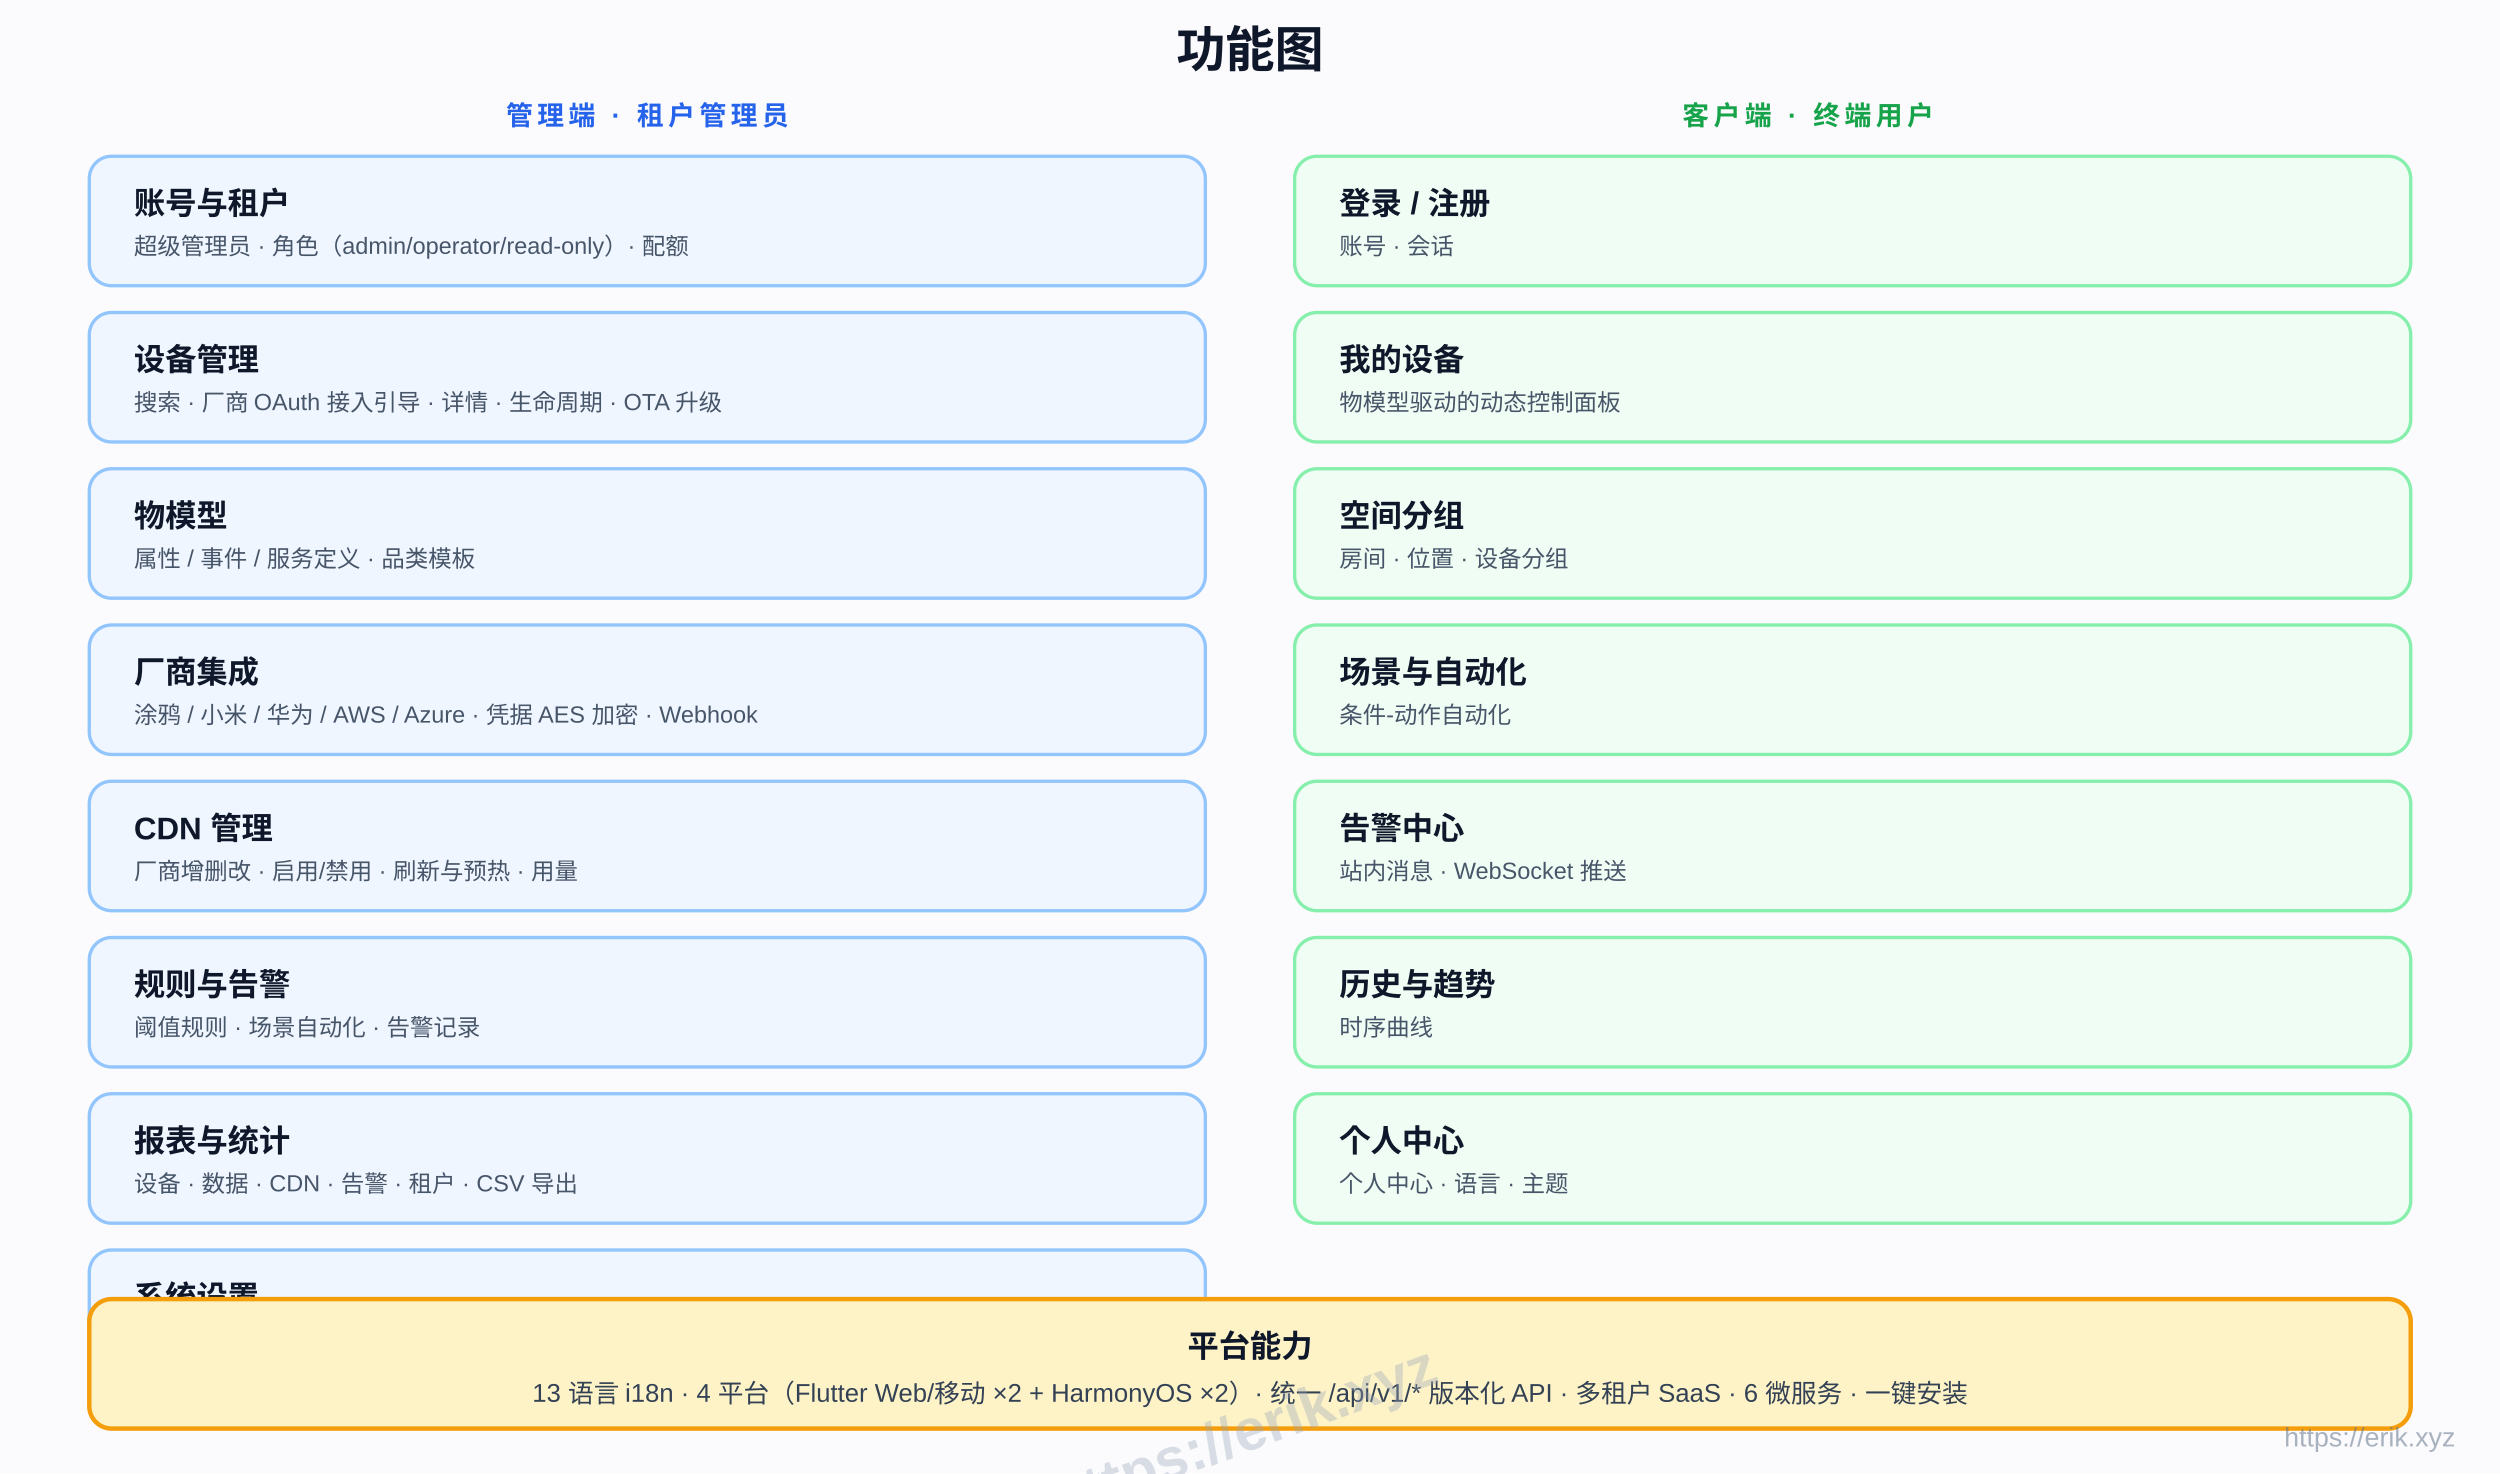
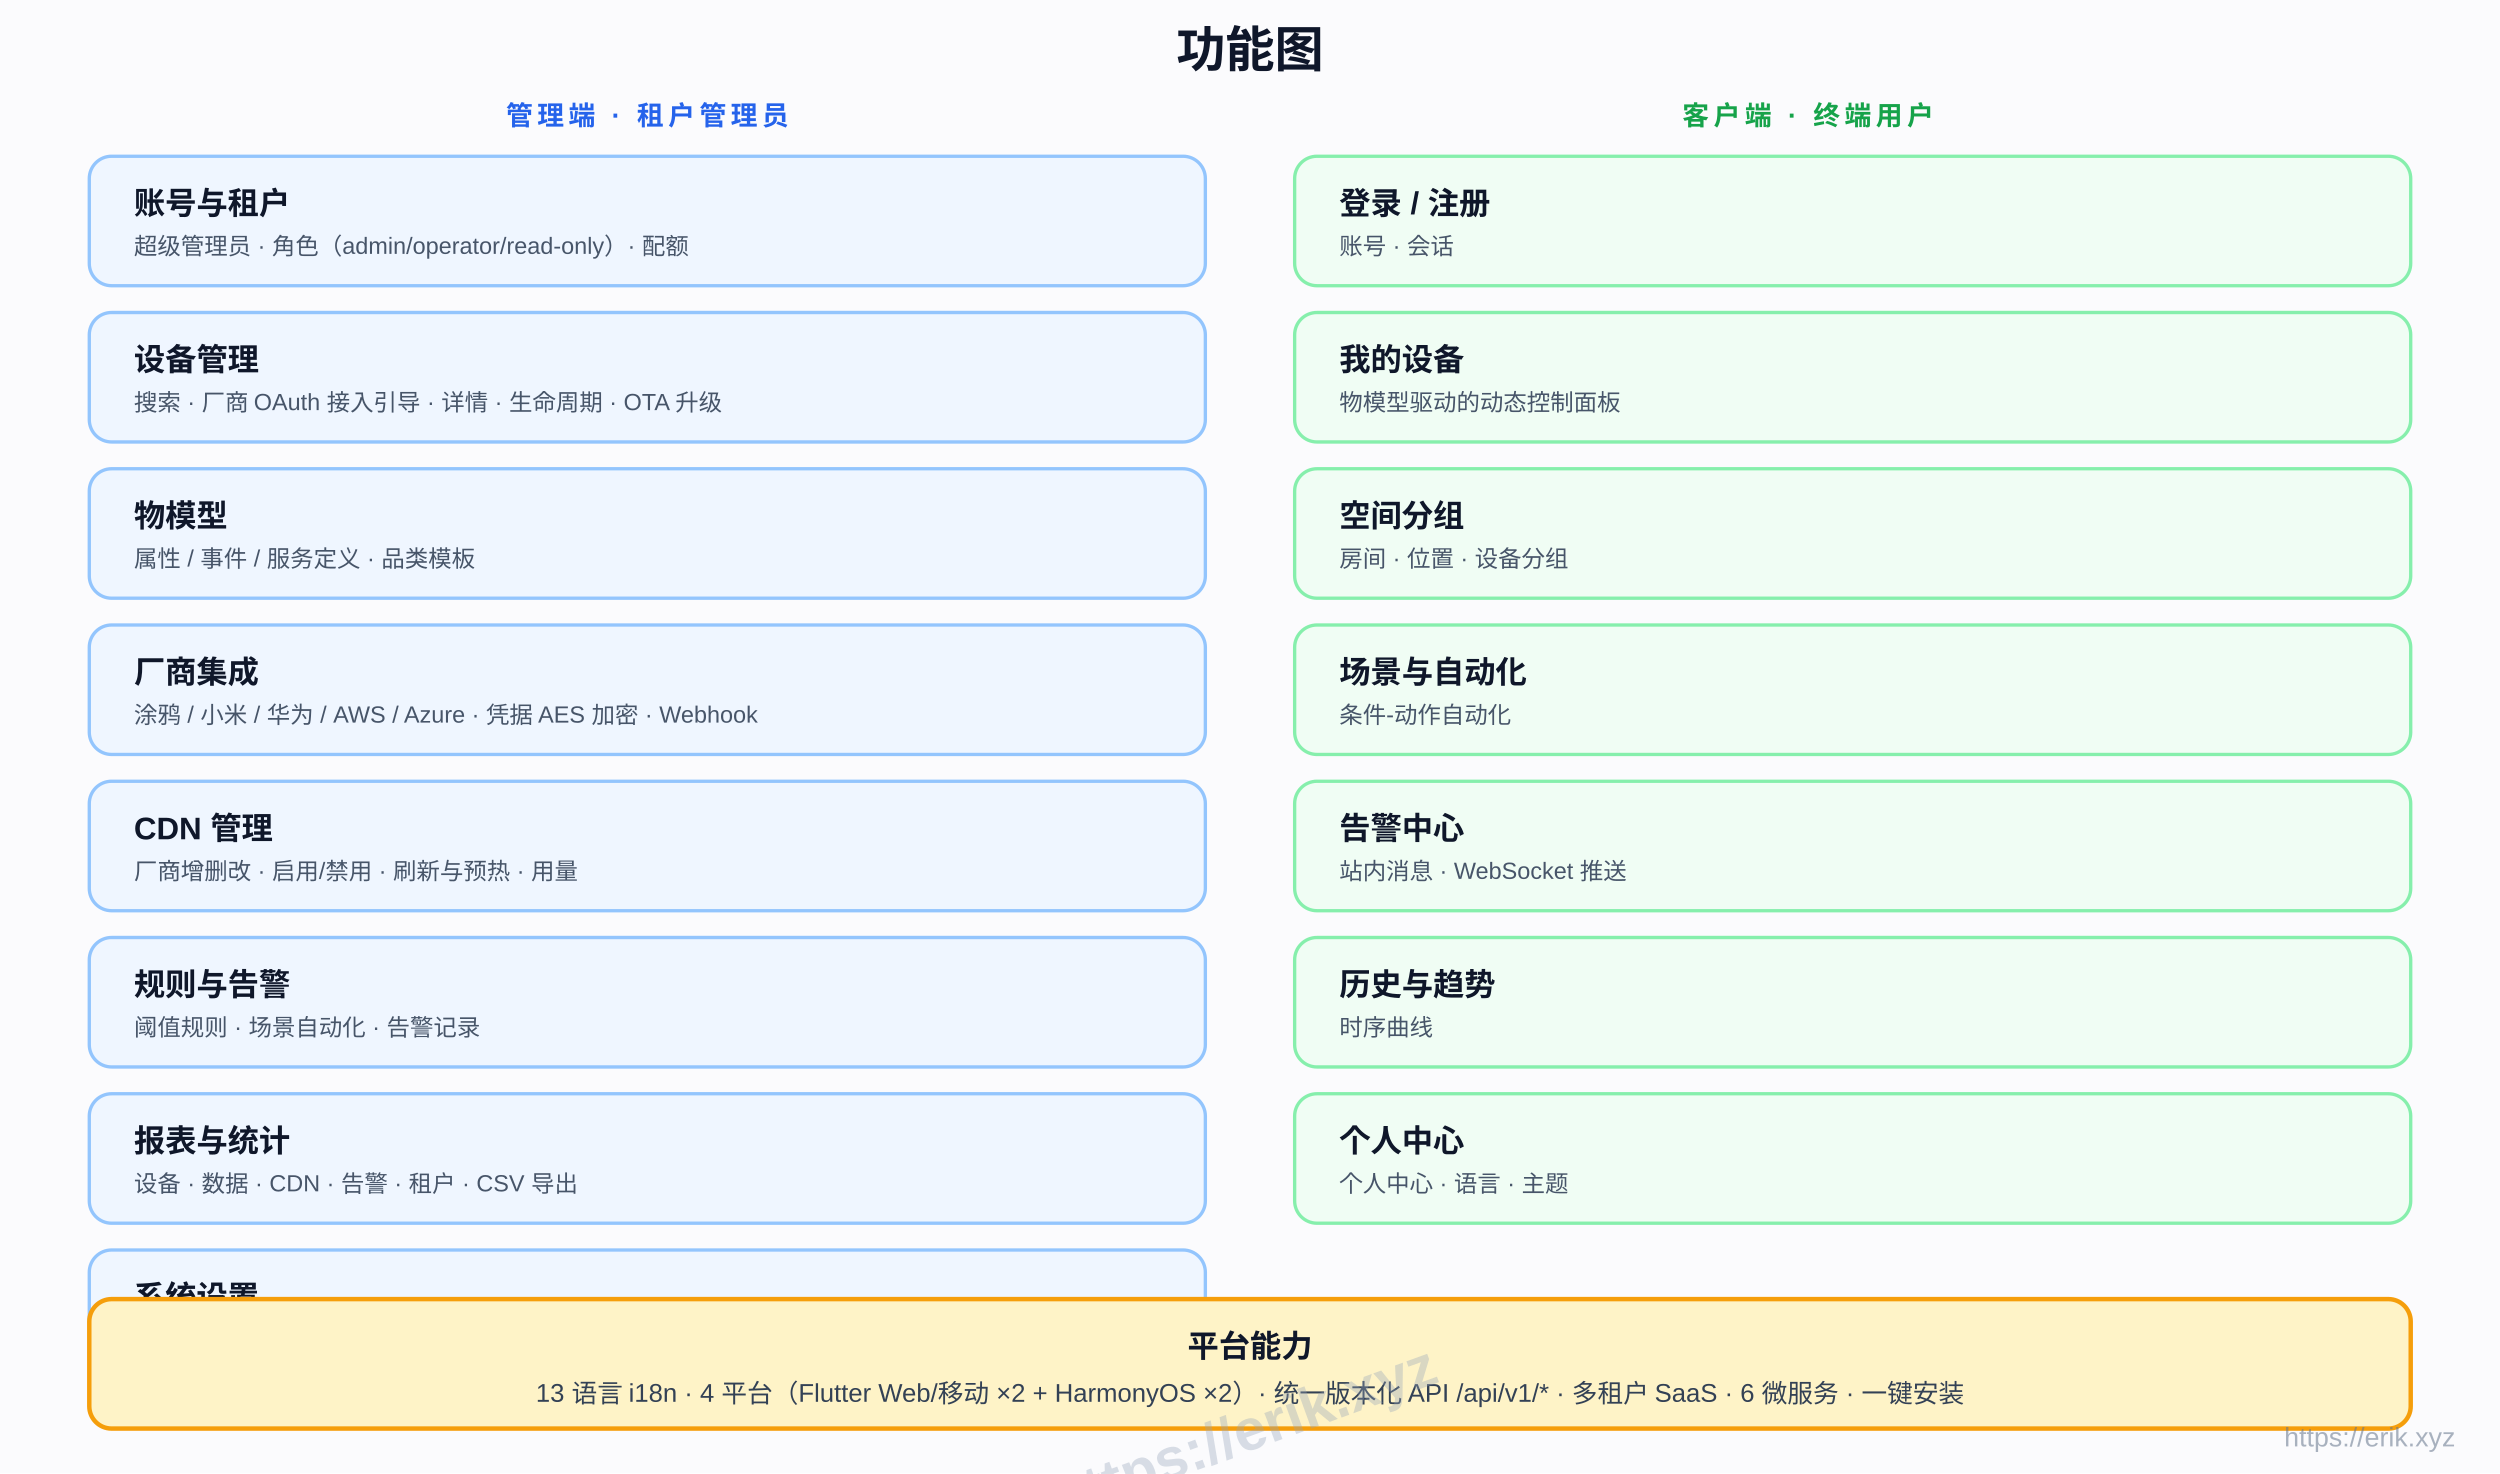
<svg xmlns="http://www.w3.org/2000/svg" viewBox="0 0 1120 660" font-family="Arial, 'PingFang SC', 'Microsoft YaHei', sans-serif">
  <rect width="1120" height="660" fill="#fbfbfd" />
  <text x="560" y="30" text-anchor="middle" font-size="22" font-weight="bold" fill="#0f172a">功能图</text>
  <text x="290" y="56" text-anchor="middle" font-size="12" font-weight="bold" letter-spacing="2" fill="#2563eb">管理端 · 租户管理员</text>
  <g>
    <rect x="40" y="70" width="500" height="58" rx="10" fill="#eff6ff" stroke="#93c5fd" stroke-width="1.5" />
    <text x="60" y="96" font-size="14" font-weight="bold" fill="#0f172a">账号与租户</text>
    <text x="60" y="114" font-size="10.5" fill="#475569">超级管理员 · 角色（admin/operator/read-only）· 配额</text>
    <rect x="40" y="140" width="500" height="58" rx="10" fill="#eff6ff" stroke="#93c5fd" stroke-width="1.5" />
    <text x="60" y="166" font-size="14" font-weight="bold" fill="#0f172a">设备管理</text>
    <text x="60" y="184" font-size="10.5" fill="#475569">搜索 · 厂商 OAuth 接入引导 · 详情 · 生命周期 · OTA 升级</text>
    <rect x="40" y="210" width="500" height="58" rx="10" fill="#eff6ff" stroke="#93c5fd" stroke-width="1.5" />
    <text x="60" y="236" font-size="14" font-weight="bold" fill="#0f172a">物模型</text>
    <text x="60" y="254" font-size="10.5" fill="#475569">属性 / 事件 / 服务定义 · 品类模板</text>
    <rect x="40" y="280" width="500" height="58" rx="10" fill="#eff6ff" stroke="#93c5fd" stroke-width="1.5" />
    <text x="60" y="306" font-size="14" font-weight="bold" fill="#0f172a">厂商集成</text>
    <text x="60" y="324" font-size="10.5" fill="#475569">涂鸦 / 小米 / 华为 / AWS / Azure · 凭据 AES 加密 · Webhook</text>
    <rect x="40" y="350" width="500" height="58" rx="10" fill="#eff6ff" stroke="#93c5fd" stroke-width="1.5" />
    <text x="60" y="376" font-size="14" font-weight="bold" fill="#0f172a">CDN 管理</text>
    <text x="60" y="394" font-size="10.5" fill="#475569">厂商增删改 · 启用/禁用 · 刷新与预热 · 用量</text>
    <rect x="40" y="420" width="500" height="58" rx="10" fill="#eff6ff" stroke="#93c5fd" stroke-width="1.5" />
    <text x="60" y="446" font-size="14" font-weight="bold" fill="#0f172a">规则与告警</text>
    <text x="60" y="464" font-size="10.5" fill="#475569">阈值规则 · 场景自动化 · 告警记录</text>
    <rect x="40" y="490" width="500" height="58" rx="10" fill="#eff6ff" stroke="#93c5fd" stroke-width="1.5" />
    <text x="60" y="516" font-size="14" font-weight="bold" fill="#0f172a">报表与统计</text>
    <text x="60" y="534" font-size="10.5" fill="#475569">设备 · 数据 · CDN · 告警 · 租户 · CSV 导出</text>
    <rect x="40" y="560" width="500" height="58" rx="10" fill="#eff6ff" stroke="#93c5fd" stroke-width="1.5" />
    <text x="60" y="586" font-size="14" font-weight="bold" fill="#0f172a">系统设置</text>
    <text x="60" y="604" font-size="10.5" fill="#475569">操作日志 · API 密钥 · 安全策略</text>
  </g>
  <text x="810" y="56" text-anchor="middle" font-size="12" font-weight="bold" letter-spacing="2" fill="#16a34a">客户端 · 终端用户</text>
  <g>
    <rect x="580" y="70" width="500" height="58" rx="10" fill="#f0fdf4" stroke="#86efac" stroke-width="1.5" />
    <text x="600" y="96" font-size="14" font-weight="bold" fill="#0f172a">登录 / 注册</text>
    <text x="600" y="114" font-size="10.5" fill="#475569">账号 · 会话</text>
    <rect x="580" y="140" width="500" height="58" rx="10" fill="#f0fdf4" stroke="#86efac" stroke-width="1.5" />
    <text x="600" y="166" font-size="14" font-weight="bold" fill="#0f172a">我的设备</text>
    <text x="600" y="184" font-size="10.5" fill="#475569">物模型驱动的动态控制面板</text>
    <rect x="580" y="210" width="500" height="58" rx="10" fill="#f0fdf4" stroke="#86efac" stroke-width="1.5" />
    <text x="600" y="236" font-size="14" font-weight="bold" fill="#0f172a">空间分组</text>
    <text x="600" y="254" font-size="10.5" fill="#475569">房间 · 位置 · 设备分组</text>
    <rect x="580" y="280" width="500" height="58" rx="10" fill="#f0fdf4" stroke="#86efac" stroke-width="1.5" />
    <text x="600" y="306" font-size="14" font-weight="bold" fill="#0f172a">场景与自动化</text>
    <text x="600" y="324" font-size="10.5" fill="#475569">条件-动作自动化</text>
    <rect x="580" y="350" width="500" height="58" rx="10" fill="#f0fdf4" stroke="#86efac" stroke-width="1.5" />
    <text x="600" y="376" font-size="14" font-weight="bold" fill="#0f172a">告警中心</text>
    <text x="600" y="394" font-size="10.5" fill="#475569">站内消息 · WebSocket 推送</text>
    <rect x="580" y="420" width="500" height="58" rx="10" fill="#f0fdf4" stroke="#86efac" stroke-width="1.5" />
    <text x="600" y="446" font-size="14" font-weight="bold" fill="#0f172a">历史与趋势</text>
    <text x="600" y="464" font-size="10.5" fill="#475569">时序曲线</text>
    <rect x="580" y="490" width="500" height="58" rx="10" fill="#f0fdf4" stroke="#86efac" stroke-width="1.5" />
    <text x="600" y="516" font-size="14" font-weight="bold" fill="#0f172a">个人中心</text>
    <text x="600" y="534" font-size="10.5" fill="#475569">个人中心 · 语言 · 主题</text>
  </g>
  <rect x="40" y="582" width="1040" height="58" rx="10" fill="#fef3c7" stroke="#f59e0b" stroke-width="2" />
  <text x="560" y="608" text-anchor="middle" font-size="14" font-weight="bold" fill="#0f172a">平台能力</text>
-   <text x="560" y="628" text-anchor="middle" font-size="11.5" fill="#334155">13 语言 i18n · 4 平台（Flutter Web/移动 ×2 + HarmonyOS ×2）· 统一 /api/v1/* 版本化 API · 多租户 SaaS · 6 微服务 · 一键安装</text>
+   <text x="560" y="628" text-anchor="middle" font-size="11.5" fill="#334155">13 语言 i18n · 4 平台（Flutter Web/移动 ×2 + HarmonyOS ×2）· 统一版本化 API /api/v1/* · 多租户 SaaS · 6 微服务 · 一键安装</text>
  <text x="560" y="650" text-anchor="middle" font-size="26" font-weight="bold" fill="#94a3b8" opacity="0.35" transform="rotate(-20 560 650)">https://erik.xyz</text>
  <text x="1100" y="648" text-anchor="end" font-size="12" fill="#64748b" opacity="0.55">https://erik.xyz</text>
</svg>
